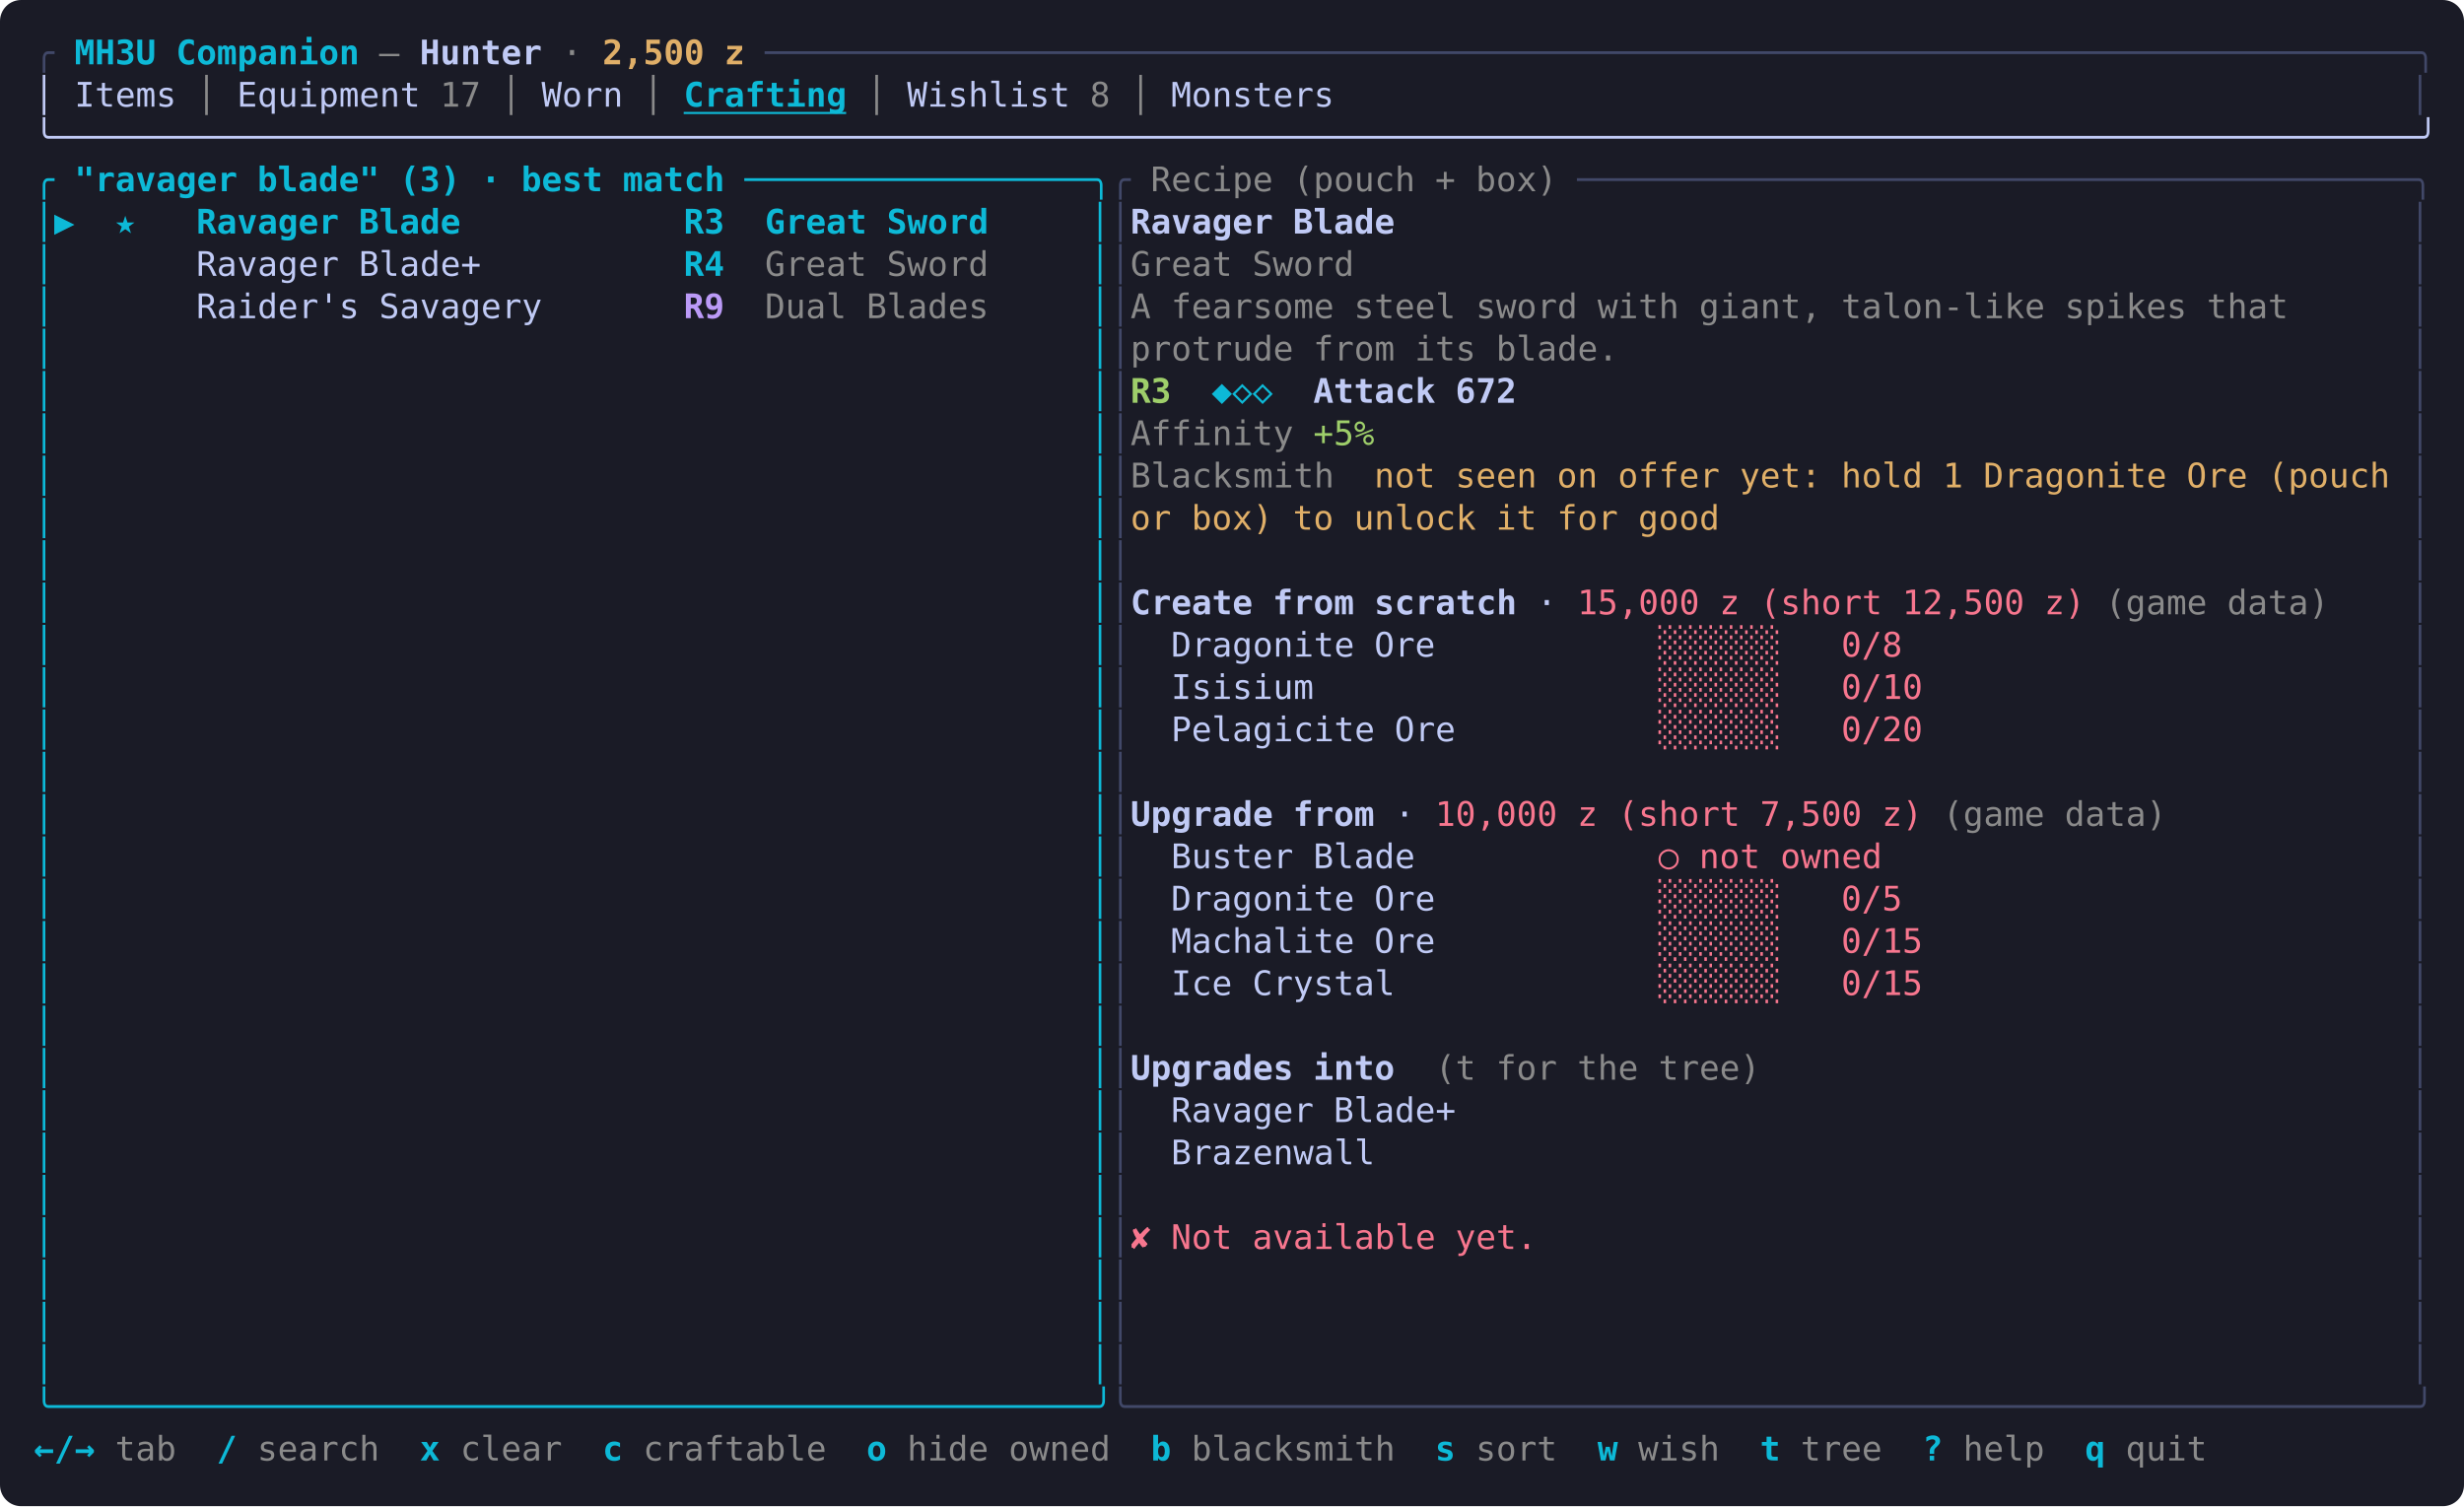
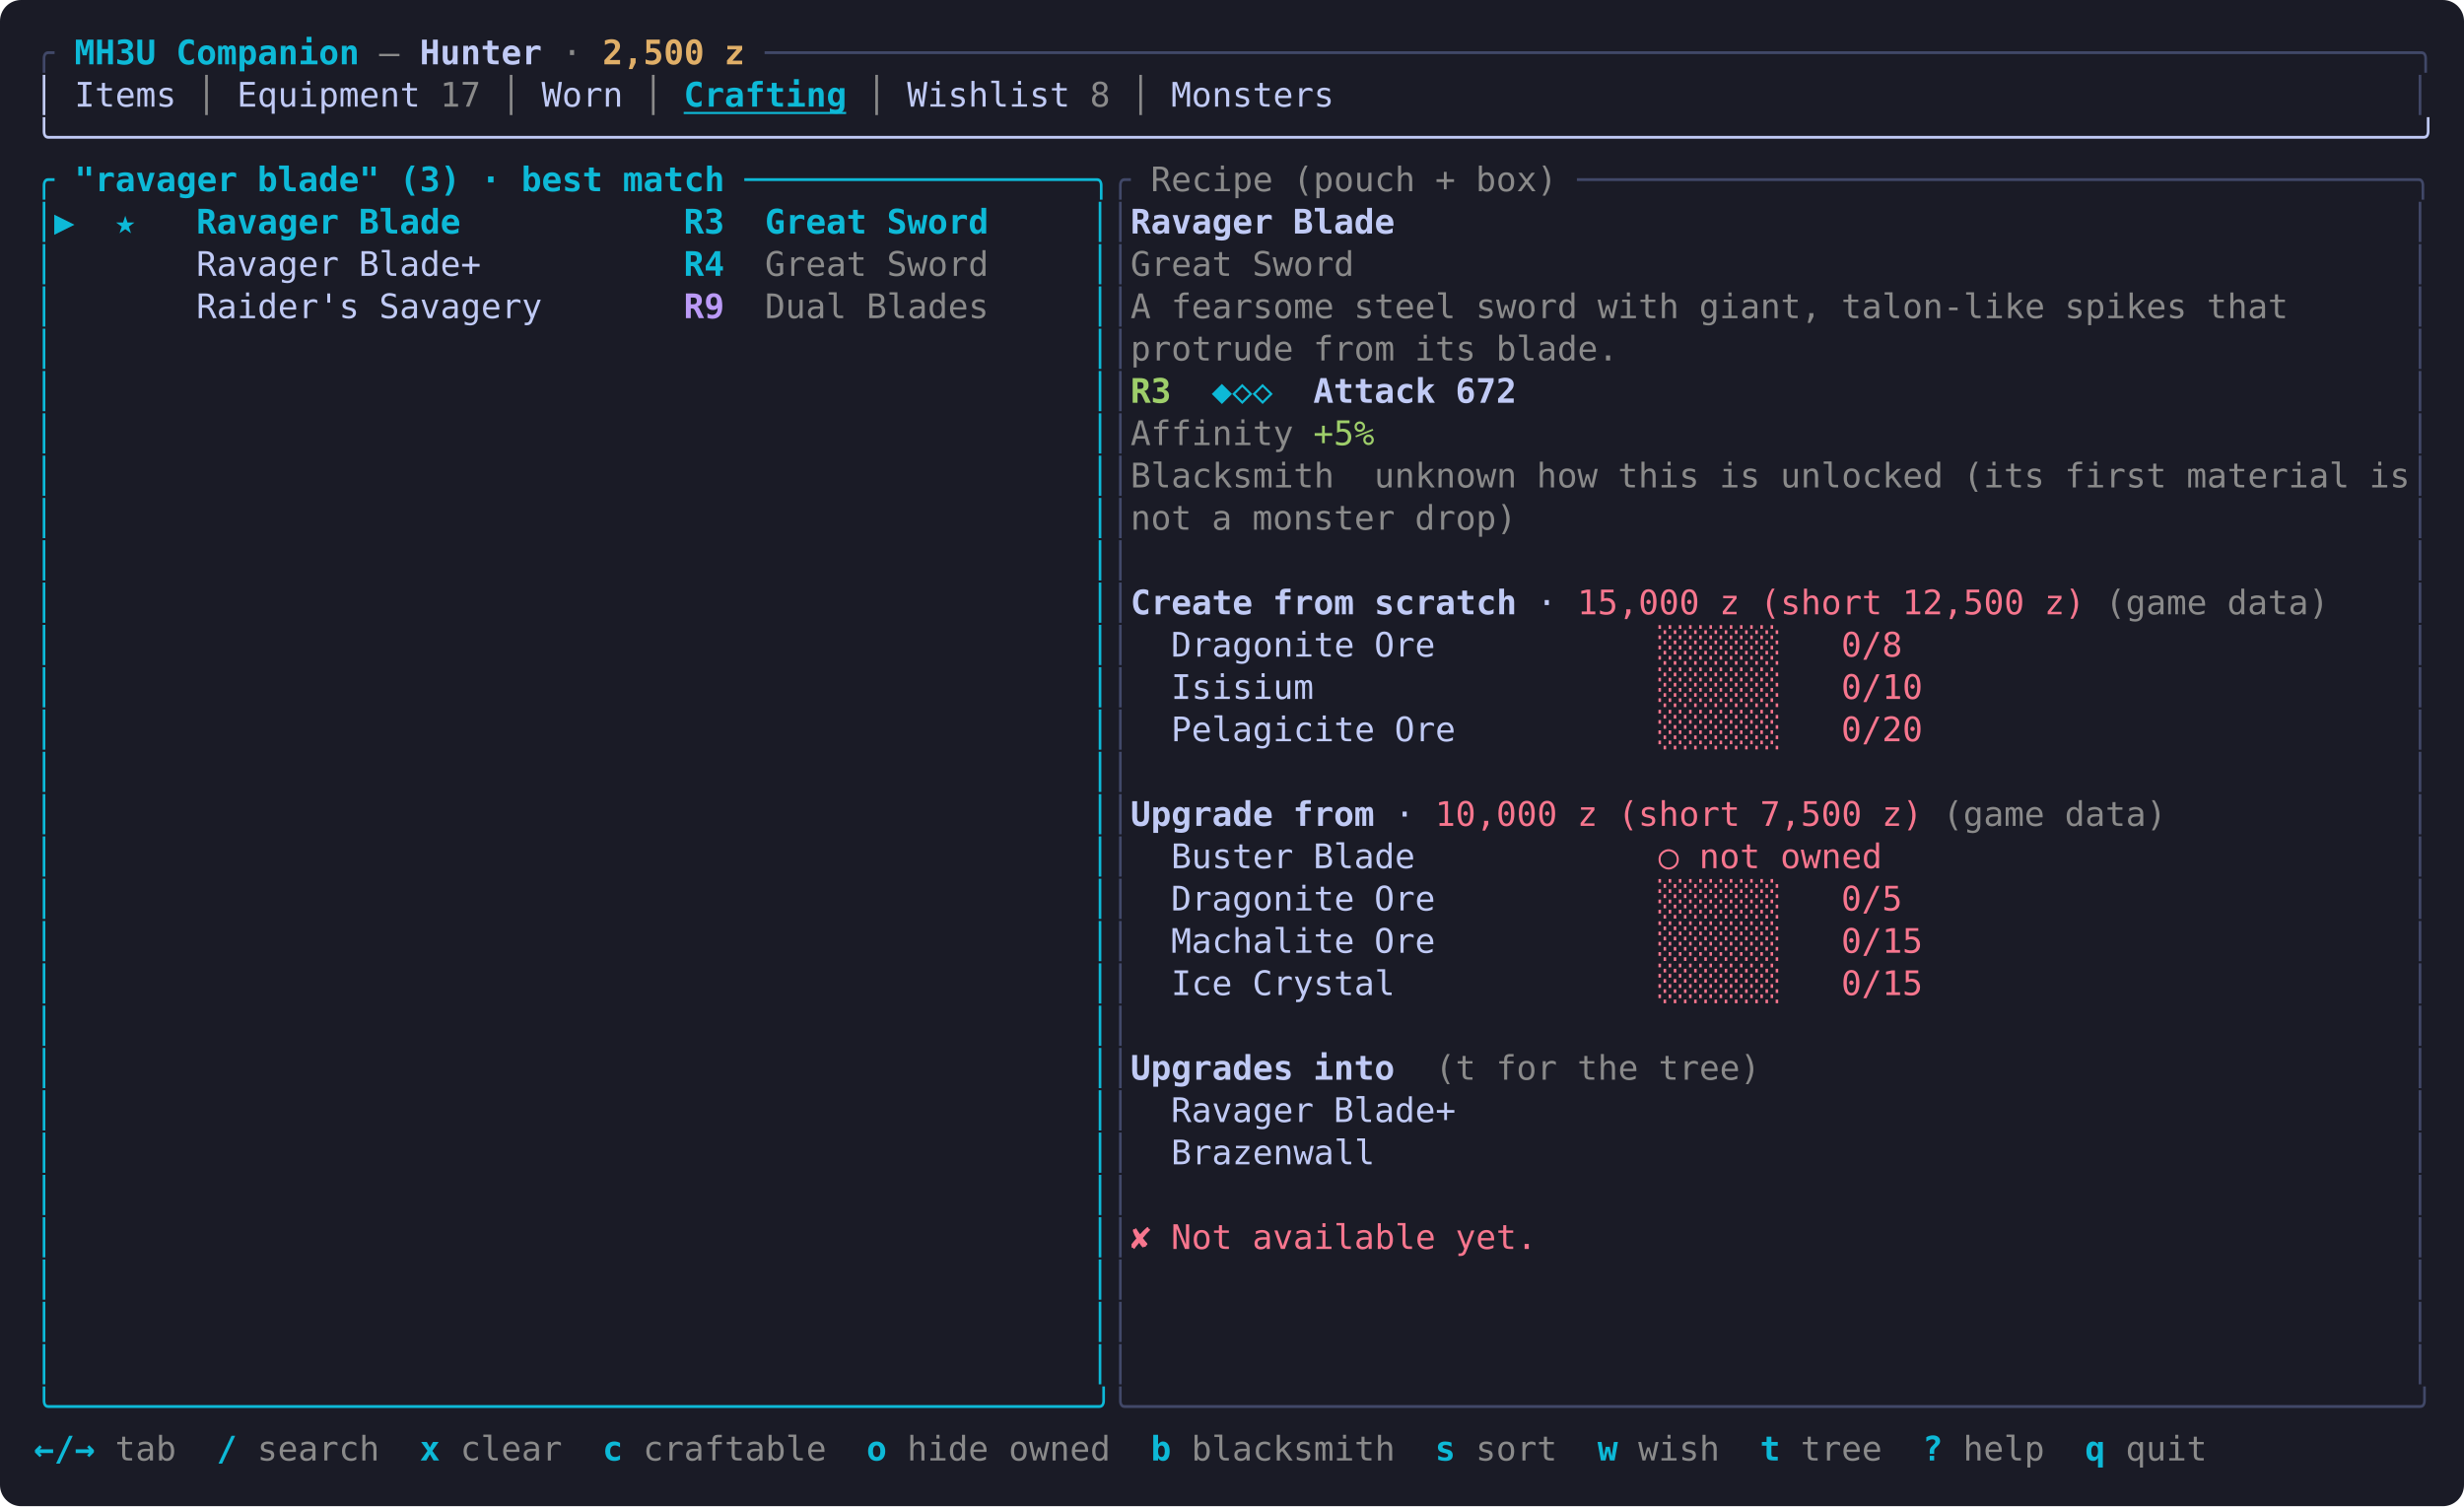
<svg xmlns="http://www.w3.org/2000/svg" width="1164.8" height="712" viewBox="0 0 1164.8 712" role="img">
  <rect width="100%" height="100%" rx="10" fill="#1a1b26" />
  <g font-family="'JetBrains Mono','JetBrainsMono Nerd Font','DejaVu Sans Mono',Menlo,Consolas,monospace" font-size="16">
    <text x="16.0" y="30.4" textLength="9.6" lengthAdjust="spacing" fill="#414868">╭</text>
    <text x="35.2" y="30.4" textLength="38.4" lengthAdjust="spacing" fill="#0db9d7" font-weight="bold">MH3U</text>
    <text x="83.2" y="30.4" textLength="86.4" lengthAdjust="spacing" fill="#0db9d7" font-weight="bold">Companion</text>
    <text x="179.2" y="30.4" textLength="9.6" lengthAdjust="spacing" fill="#8a8a8a">—</text>
    <text x="198.4" y="30.4" textLength="57.6" lengthAdjust="spacing" fill="#c0caf5" font-weight="bold">Hunter</text>
    <text x="265.6" y="30.4" textLength="9.6" lengthAdjust="spacing" fill="#8a8a8a">·</text>
    <text x="284.8" y="30.4" textLength="48.0" lengthAdjust="spacing" fill="#e0af68" font-weight="bold">2,500</text>
    <text x="342.4" y="30.4" textLength="9.6" lengthAdjust="spacing" fill="#e0af68" font-weight="bold">z</text>
    <text x="361.6" y="30.4" textLength="787.2" lengthAdjust="spacing" fill="#414868">─────────────────────────────────────────────────────────────────────────────────╮</text>
    <text x="16.0" y="50.4" textLength="9.6" lengthAdjust="spacing" fill="#c0caf5">│</text>
    <text x="35.2" y="50.4" textLength="48.0" lengthAdjust="spacing" fill="#c0caf5">Items</text>
    <text x="92.8" y="50.4" textLength="9.6" lengthAdjust="spacing" fill="#8a8a8a">│</text>
    <text x="112.0" y="50.4" textLength="86.4" lengthAdjust="spacing" fill="#c0caf5">Equipment</text>
    <text x="208.0" y="50.4" textLength="19.2" lengthAdjust="spacing" fill="#8a8a8a">17</text>
    <text x="236.8" y="50.4" textLength="9.6" lengthAdjust="spacing" fill="#8a8a8a">│</text>
    <text x="256.0" y="50.4" textLength="38.4" lengthAdjust="spacing" fill="#c0caf5">Worn</text>
    <text x="304.0" y="50.4" textLength="9.6" lengthAdjust="spacing" fill="#8a8a8a">│</text>
    <text x="323.2" y="50.4" textLength="76.8" lengthAdjust="spacing" fill="#0db9d7" font-weight="bold">Crafting</text>
    <line x1="323.2" y1="53.4" x2="400.0" y2="53.4" stroke="#0db9d7" stroke-width="1" />
    <text x="409.6" y="50.4" textLength="9.6" lengthAdjust="spacing" fill="#8a8a8a">│</text>
    <text x="428.8" y="50.4" textLength="76.8" lengthAdjust="spacing" fill="#c0caf5">Wishlist</text>
    <text x="515.2" y="50.4" textLength="9.6" lengthAdjust="spacing" fill="#8a8a8a">8</text>
    <text x="534.4" y="50.4" textLength="9.6" lengthAdjust="spacing" fill="#8a8a8a">│</text>
    <text x="553.6" y="50.4" textLength="76.8" lengthAdjust="spacing" fill="#c0caf5">Monsters</text>
    <text x="1139.2" y="50.4" textLength="9.6" lengthAdjust="spacing" fill="#414868">│</text>
    <text x="16.0" y="70.4" textLength="1132.8" lengthAdjust="spacing" fill="#c0caf5">╰────────────────────────────────────────────────────────────────────────────────────────────────────────────────────╯</text>
    <text x="16.0" y="90.4" textLength="9.6" lengthAdjust="spacing" fill="#0db9d7">╭</text>
    <text x="35.2" y="90.4" textLength="76.8" lengthAdjust="spacing" fill="#0db9d7" font-weight="bold">"ravager</text>
    <text x="121.6" y="90.4" textLength="57.6" lengthAdjust="spacing" fill="#0db9d7" font-weight="bold">blade"</text>
    <text x="188.8" y="90.4" textLength="28.8" lengthAdjust="spacing" fill="#0db9d7" font-weight="bold">(3)</text>
    <text x="227.2" y="90.4" textLength="9.6" lengthAdjust="spacing" fill="#0db9d7" font-weight="bold">·</text>
    <text x="246.4" y="90.4" textLength="38.4" lengthAdjust="spacing" fill="#0db9d7" font-weight="bold">best</text>
    <text x="294.4" y="90.4" textLength="48.0" lengthAdjust="spacing" fill="#0db9d7" font-weight="bold">match</text>
    <text x="352.0" y="90.4" textLength="172.8" lengthAdjust="spacing" fill="#0db9d7">─────────────────╮</text>
    <text x="524.8" y="90.4" textLength="9.6" lengthAdjust="spacing" fill="#414868">╭</text>
    <text x="544.0" y="90.4" textLength="57.6" lengthAdjust="spacing" fill="#8a8a8a">Recipe</text>
    <text x="611.2" y="90.4" textLength="57.6" lengthAdjust="spacing" fill="#8a8a8a">(pouch</text>
    <text x="678.4" y="90.4" textLength="9.6" lengthAdjust="spacing" fill="#8a8a8a">+</text>
    <text x="697.6" y="90.4" textLength="38.4" lengthAdjust="spacing" fill="#8a8a8a">box)</text>
    <text x="745.6" y="90.4" textLength="403.2" lengthAdjust="spacing" fill="#414868">─────────────────────────────────────────╮</text>
    <text x="16.0" y="110.4" textLength="9.6" lengthAdjust="spacing" fill="#0db9d7">│</text>
    <text x="25.6" y="110.4" textLength="9.6" lengthAdjust="spacing" fill="#0db9d7" font-weight="bold">▶︎</text>
    <text x="54.4" y="110.4" textLength="9.6" lengthAdjust="spacing" fill="#0db9d7" font-weight="bold">★︎</text>
    <text x="92.8" y="110.4" textLength="67.2" lengthAdjust="spacing" fill="#0db9d7" font-weight="bold">Ravager</text>
    <text x="169.6" y="110.4" textLength="48.0" lengthAdjust="spacing" fill="#0db9d7" font-weight="bold">Blade</text>
    <text x="323.2" y="110.4" textLength="19.2" lengthAdjust="spacing" fill="#0db9d7" font-weight="bold">R3</text>
    <text x="361.6" y="110.4" textLength="48.0" lengthAdjust="spacing" fill="#0db9d7" font-weight="bold">Great</text>
    <text x="419.2" y="110.4" textLength="48.0" lengthAdjust="spacing" fill="#0db9d7" font-weight="bold">Sword</text>
    <text x="515.2" y="110.4" textLength="9.6" lengthAdjust="spacing" fill="#0db9d7">│</text>
    <text x="524.8" y="110.4" textLength="9.6" lengthAdjust="spacing" fill="#414868">│</text>
    <text x="534.4" y="110.4" textLength="67.2" lengthAdjust="spacing" fill="#c0caf5" font-weight="bold">Ravager</text>
    <text x="611.2" y="110.4" textLength="48.0" lengthAdjust="spacing" fill="#c0caf5" font-weight="bold">Blade</text>
    <text x="1139.2" y="110.4" textLength="9.6" lengthAdjust="spacing" fill="#414868">│</text>
    <text x="16.0" y="130.4" textLength="9.6" lengthAdjust="spacing" fill="#0db9d7">│</text>
    <text x="92.8" y="130.4" textLength="67.2" lengthAdjust="spacing" fill="#c0caf5">Ravager</text>
    <text x="169.6" y="130.4" textLength="57.6" lengthAdjust="spacing" fill="#c0caf5">Blade+</text>
    <text x="323.2" y="130.4" textLength="19.2" lengthAdjust="spacing" fill="#0db9d7" font-weight="bold">R4</text>
    <text x="361.6" y="130.4" textLength="48.0" lengthAdjust="spacing" fill="#8a8a8a">Great</text>
    <text x="419.2" y="130.4" textLength="48.0" lengthAdjust="spacing" fill="#8a8a8a">Sword</text>
    <text x="515.2" y="130.4" textLength="9.6" lengthAdjust="spacing" fill="#0db9d7">│</text>
    <text x="524.8" y="130.4" textLength="9.6" lengthAdjust="spacing" fill="#414868">│</text>
    <text x="534.4" y="130.4" textLength="48.0" lengthAdjust="spacing" fill="#8a8a8a">Great</text>
    <text x="592.0" y="130.4" textLength="48.0" lengthAdjust="spacing" fill="#8a8a8a">Sword</text>
    <text x="1139.2" y="130.4" textLength="9.6" lengthAdjust="spacing" fill="#414868">│</text>
    <text x="16.0" y="150.4" textLength="9.6" lengthAdjust="spacing" fill="#0db9d7">│</text>
    <text x="92.8" y="150.4" textLength="76.8" lengthAdjust="spacing" fill="#c0caf5">Raider's</text>
    <text x="179.2" y="150.4" textLength="76.8" lengthAdjust="spacing" fill="#c0caf5">Savagery</text>
    <text x="323.2" y="150.4" textLength="19.2" lengthAdjust="spacing" fill="#bb9af7" font-weight="bold">R9</text>
    <text x="361.6" y="150.4" textLength="38.4" lengthAdjust="spacing" fill="#8a8a8a">Dual</text>
    <text x="409.6" y="150.4" textLength="57.6" lengthAdjust="spacing" fill="#8a8a8a">Blades</text>
    <text x="515.2" y="150.4" textLength="9.6" lengthAdjust="spacing" fill="#0db9d7">│</text>
    <text x="524.8" y="150.4" textLength="9.6" lengthAdjust="spacing" fill="#414868">│</text>
    <text x="534.4" y="150.4" textLength="9.6" lengthAdjust="spacing" fill="#8a8a8a">A</text>
    <text x="553.6" y="150.4" textLength="76.8" lengthAdjust="spacing" fill="#8a8a8a">fearsome</text>
    <text x="640.0" y="150.4" textLength="48.0" lengthAdjust="spacing" fill="#8a8a8a">steel</text>
    <text x="697.6" y="150.4" textLength="48.0" lengthAdjust="spacing" fill="#8a8a8a">sword</text>
    <text x="755.2" y="150.4" textLength="38.4" lengthAdjust="spacing" fill="#8a8a8a">with</text>
    <text x="803.2" y="150.4" textLength="57.6" lengthAdjust="spacing" fill="#8a8a8a">giant,</text>
    <text x="870.4" y="150.4" textLength="96.0" lengthAdjust="spacing" fill="#8a8a8a">talon-like</text>
    <text x="976.0" y="150.4" textLength="57.6" lengthAdjust="spacing" fill="#8a8a8a">spikes</text>
    <text x="1043.2" y="150.4" textLength="38.4" lengthAdjust="spacing" fill="#8a8a8a">that</text>
    <text x="1139.2" y="150.4" textLength="9.6" lengthAdjust="spacing" fill="#414868">│</text>
    <text x="16.0" y="170.4" textLength="9.6" lengthAdjust="spacing" fill="#0db9d7">│</text>
    <text x="515.2" y="170.4" textLength="9.6" lengthAdjust="spacing" fill="#0db9d7">│</text>
    <text x="524.8" y="170.4" textLength="9.6" lengthAdjust="spacing" fill="#414868">│</text>
    <text x="534.4" y="170.4" textLength="76.8" lengthAdjust="spacing" fill="#8a8a8a">protrude</text>
    <text x="620.8" y="170.4" textLength="38.4" lengthAdjust="spacing" fill="#8a8a8a">from</text>
    <text x="668.8" y="170.4" textLength="28.8" lengthAdjust="spacing" fill="#8a8a8a">its</text>
    <text x="707.2" y="170.4" textLength="57.6" lengthAdjust="spacing" fill="#8a8a8a">blade.</text>
    <text x="1139.2" y="170.4" textLength="9.6" lengthAdjust="spacing" fill="#414868">│</text>
    <text x="16.0" y="190.4" textLength="9.6" lengthAdjust="spacing" fill="#0db9d7">│</text>
    <text x="515.2" y="190.4" textLength="9.6" lengthAdjust="spacing" fill="#0db9d7">│</text>
    <text x="524.8" y="190.4" textLength="9.6" lengthAdjust="spacing" fill="#414868">│</text>
    <text x="534.4" y="190.4" textLength="19.2" lengthAdjust="spacing" fill="#9ece6a" font-weight="bold">R3</text>
    <text x="572.8" y="190.4" textLength="28.8" lengthAdjust="spacing" fill="#0db9d7">◆◇◇</text>
    <text x="620.8" y="190.4" textLength="57.6" lengthAdjust="spacing" fill="#c0caf5" font-weight="bold">Attack</text>
    <text x="688.0" y="190.4" textLength="28.8" lengthAdjust="spacing" fill="#c0caf5" font-weight="bold">672</text>
    <text x="1139.2" y="190.4" textLength="9.6" lengthAdjust="spacing" fill="#414868">│</text>
    <text x="16.0" y="210.4" textLength="9.6" lengthAdjust="spacing" fill="#0db9d7">│</text>
    <text x="515.2" y="210.4" textLength="9.6" lengthAdjust="spacing" fill="#0db9d7">│</text>
    <text x="524.8" y="210.4" textLength="9.6" lengthAdjust="spacing" fill="#414868">│</text>
    <text x="534.4" y="210.4" textLength="76.8" lengthAdjust="spacing" fill="#8a8a8a">Affinity</text>
    <text x="620.8" y="210.4" textLength="28.8" lengthAdjust="spacing" fill="#9ece6a">+5%</text>
    <text x="1139.2" y="210.4" textLength="9.6" lengthAdjust="spacing" fill="#414868">│</text>
    <text x="16.0" y="230.4" textLength="9.6" lengthAdjust="spacing" fill="#0db9d7">│</text>
    <text x="515.2" y="230.4" textLength="9.6" lengthAdjust="spacing" fill="#0db9d7">│</text>
    <text x="524.8" y="230.4" textLength="9.6" lengthAdjust="spacing" fill="#414868">│</text>
    <text x="534.4" y="230.4" textLength="96.0" lengthAdjust="spacing" fill="#8a8a8a">Blacksmith</text>
-     <text x="649.6" y="230.4" textLength="28.8" lengthAdjust="spacing" fill="#e0af68">not</text>
-     <text x="688.0" y="230.4" textLength="38.4" lengthAdjust="spacing" fill="#e0af68">seen</text>
-     <text x="736.0" y="230.4" textLength="19.2" lengthAdjust="spacing" fill="#e0af68">on</text>
-     <text x="764.8" y="230.4" textLength="48.0" lengthAdjust="spacing" fill="#e0af68">offer</text>
-     <text x="822.4" y="230.4" textLength="38.4" lengthAdjust="spacing" fill="#e0af68">yet:</text>
-     <text x="870.4" y="230.4" textLength="38.4" lengthAdjust="spacing" fill="#e0af68">hold</text>
-     <text x="918.4" y="230.4" textLength="9.6" lengthAdjust="spacing" fill="#e0af68">1</text>
-     <text x="937.6" y="230.4" textLength="86.4" lengthAdjust="spacing" fill="#e0af68">Dragonite</text>
-     <text x="1033.6" y="230.4" textLength="28.8" lengthAdjust="spacing" fill="#e0af68">Ore</text>
-     <text x="1072.0" y="230.4" textLength="57.6" lengthAdjust="spacing" fill="#e0af68">(pouch</text>
+     <text x="649.6" y="230.4" textLength="67.2" lengthAdjust="spacing" fill="#8a8a8a">unknown</text>
+     <text x="726.4" y="230.4" textLength="28.8" lengthAdjust="spacing" fill="#8a8a8a">how</text>
+     <text x="764.8" y="230.4" textLength="38.4" lengthAdjust="spacing" fill="#8a8a8a">this</text>
+     <text x="812.8" y="230.4" textLength="19.2" lengthAdjust="spacing" fill="#8a8a8a">is</text>
+     <text x="841.6" y="230.4" textLength="76.8" lengthAdjust="spacing" fill="#8a8a8a">unlocked</text>
+     <text x="928.0" y="230.4" textLength="38.4" lengthAdjust="spacing" fill="#8a8a8a">(its</text>
+     <text x="976.0" y="230.4" textLength="48.0" lengthAdjust="spacing" fill="#8a8a8a">first</text>
+     <text x="1033.6" y="230.4" textLength="76.8" lengthAdjust="spacing" fill="#8a8a8a">material</text>
+     <text x="1120.0" y="230.4" textLength="19.2" lengthAdjust="spacing" fill="#8a8a8a">is</text>
    <text x="1139.2" y="230.4" textLength="9.6" lengthAdjust="spacing" fill="#414868">│</text>
    <text x="16.0" y="250.4" textLength="9.6" lengthAdjust="spacing" fill="#0db9d7">│</text>
    <text x="515.2" y="250.4" textLength="9.6" lengthAdjust="spacing" fill="#0db9d7">│</text>
    <text x="524.8" y="250.4" textLength="9.6" lengthAdjust="spacing" fill="#414868">│</text>
-     <text x="534.4" y="250.4" textLength="19.2" lengthAdjust="spacing" fill="#e0af68">or</text>
-     <text x="563.2" y="250.4" textLength="38.4" lengthAdjust="spacing" fill="#e0af68">box)</text>
-     <text x="611.2" y="250.4" textLength="19.2" lengthAdjust="spacing" fill="#e0af68">to</text>
-     <text x="640.0" y="250.4" textLength="57.6" lengthAdjust="spacing" fill="#e0af68">unlock</text>
-     <text x="707.2" y="250.4" textLength="19.2" lengthAdjust="spacing" fill="#e0af68">it</text>
-     <text x="736.0" y="250.4" textLength="28.8" lengthAdjust="spacing" fill="#e0af68">for</text>
-     <text x="774.4" y="250.4" textLength="38.4" lengthAdjust="spacing" fill="#e0af68">good</text>
+     <text x="534.4" y="250.4" textLength="28.8" lengthAdjust="spacing" fill="#8a8a8a">not</text>
+     <text x="572.8" y="250.4" textLength="9.6" lengthAdjust="spacing" fill="#8a8a8a">a</text>
+     <text x="592.0" y="250.4" textLength="67.2" lengthAdjust="spacing" fill="#8a8a8a">monster</text>
+     <text x="668.8" y="250.4" textLength="48.0" lengthAdjust="spacing" fill="#8a8a8a">drop)</text>
    <text x="1139.2" y="250.4" textLength="9.6" lengthAdjust="spacing" fill="#414868">│</text>
    <text x="16.0" y="270.4" textLength="9.6" lengthAdjust="spacing" fill="#0db9d7">│</text>
    <text x="515.2" y="270.4" textLength="9.6" lengthAdjust="spacing" fill="#0db9d7">│</text>
    <text x="524.8" y="270.4" textLength="9.6" lengthAdjust="spacing" fill="#414868">│</text>
    <text x="1139.2" y="270.4" textLength="9.6" lengthAdjust="spacing" fill="#414868">│</text>
    <text x="16.0" y="290.4" textLength="9.6" lengthAdjust="spacing" fill="#0db9d7">│</text>
    <text x="515.2" y="290.4" textLength="9.6" lengthAdjust="spacing" fill="#0db9d7">│</text>
    <text x="524.8" y="290.4" textLength="9.6" lengthAdjust="spacing" fill="#414868">│</text>
    <text x="534.4" y="290.4" textLength="57.6" lengthAdjust="spacing" fill="#c0caf5" font-weight="bold">Create</text>
    <text x="601.6" y="290.4" textLength="38.4" lengthAdjust="spacing" fill="#c0caf5" font-weight="bold">from</text>
    <text x="649.6" y="290.4" textLength="67.2" lengthAdjust="spacing" fill="#c0caf5" font-weight="bold">scratch</text>
    <text x="726.4" y="290.4" textLength="9.6" lengthAdjust="spacing" fill="#c0caf5">·</text>
    <text x="745.6" y="290.4" textLength="57.6" lengthAdjust="spacing" fill="#f7768e">15,000</text>
    <text x="812.8" y="290.4" textLength="9.6" lengthAdjust="spacing" fill="#f7768e">z</text>
    <text x="832.0" y="290.4" textLength="57.6" lengthAdjust="spacing" fill="#f7768e">(short</text>
    <text x="899.2" y="290.4" textLength="57.6" lengthAdjust="spacing" fill="#f7768e">12,500</text>
    <text x="966.4" y="290.4" textLength="19.2" lengthAdjust="spacing" fill="#f7768e">z)</text>
    <text x="995.2" y="290.4" textLength="48.0" lengthAdjust="spacing" fill="#8a8a8a">(game</text>
    <text x="1052.8" y="290.4" textLength="48.0" lengthAdjust="spacing" fill="#8a8a8a">data)</text>
    <text x="1139.2" y="290.4" textLength="9.6" lengthAdjust="spacing" fill="#414868">│</text>
    <text x="16.0" y="310.4" textLength="9.6" lengthAdjust="spacing" fill="#0db9d7">│</text>
    <text x="515.2" y="310.4" textLength="9.6" lengthAdjust="spacing" fill="#0db9d7">│</text>
    <text x="524.8" y="310.4" textLength="9.6" lengthAdjust="spacing" fill="#414868">│</text>
    <text x="553.6" y="310.4" textLength="86.4" lengthAdjust="spacing" fill="#c0caf5">Dragonite</text>
    <text x="649.6" y="310.4" textLength="28.8" lengthAdjust="spacing" fill="#c0caf5">Ore</text>
    <text x="784.0" y="310.4" textLength="57.6" lengthAdjust="spacing" fill="#f7768e">░░░░░░</text>
    <text x="870.4" y="310.4" textLength="28.8" lengthAdjust="spacing" fill="#f7768e">0/8</text>
    <text x="1139.2" y="310.4" textLength="9.6" lengthAdjust="spacing" fill="#414868">│</text>
    <text x="16.0" y="330.4" textLength="9.6" lengthAdjust="spacing" fill="#0db9d7">│</text>
    <text x="515.2" y="330.4" textLength="9.6" lengthAdjust="spacing" fill="#0db9d7">│</text>
    <text x="524.8" y="330.4" textLength="9.6" lengthAdjust="spacing" fill="#414868">│</text>
    <text x="553.6" y="330.4" textLength="67.2" lengthAdjust="spacing" fill="#c0caf5">Isisium</text>
    <text x="784.0" y="330.4" textLength="57.6" lengthAdjust="spacing" fill="#f7768e">░░░░░░</text>
    <text x="870.4" y="330.4" textLength="38.4" lengthAdjust="spacing" fill="#f7768e">0/10</text>
    <text x="1139.2" y="330.4" textLength="9.6" lengthAdjust="spacing" fill="#414868">│</text>
    <text x="16.0" y="350.4" textLength="9.6" lengthAdjust="spacing" fill="#0db9d7">│</text>
    <text x="515.2" y="350.4" textLength="9.6" lengthAdjust="spacing" fill="#0db9d7">│</text>
    <text x="524.8" y="350.4" textLength="9.6" lengthAdjust="spacing" fill="#414868">│</text>
    <text x="553.6" y="350.4" textLength="96.0" lengthAdjust="spacing" fill="#c0caf5">Pelagicite</text>
    <text x="659.2" y="350.4" textLength="28.8" lengthAdjust="spacing" fill="#c0caf5">Ore</text>
    <text x="784.0" y="350.4" textLength="57.6" lengthAdjust="spacing" fill="#f7768e">░░░░░░</text>
    <text x="870.4" y="350.4" textLength="38.4" lengthAdjust="spacing" fill="#f7768e">0/20</text>
    <text x="1139.2" y="350.4" textLength="9.6" lengthAdjust="spacing" fill="#414868">│</text>
    <text x="16.0" y="370.4" textLength="9.6" lengthAdjust="spacing" fill="#0db9d7">│</text>
    <text x="515.2" y="370.4" textLength="9.6" lengthAdjust="spacing" fill="#0db9d7">│</text>
    <text x="524.8" y="370.4" textLength="9.6" lengthAdjust="spacing" fill="#414868">│</text>
    <text x="1139.2" y="370.4" textLength="9.6" lengthAdjust="spacing" fill="#414868">│</text>
    <text x="16.0" y="390.4" textLength="9.6" lengthAdjust="spacing" fill="#0db9d7">│</text>
    <text x="515.2" y="390.4" textLength="9.6" lengthAdjust="spacing" fill="#0db9d7">│</text>
    <text x="524.8" y="390.4" textLength="9.6" lengthAdjust="spacing" fill="#414868">│</text>
    <text x="534.4" y="390.4" textLength="67.2" lengthAdjust="spacing" fill="#c0caf5" font-weight="bold">Upgrade</text>
    <text x="611.2" y="390.4" textLength="38.4" lengthAdjust="spacing" fill="#c0caf5" font-weight="bold">from</text>
    <text x="659.2" y="390.4" textLength="9.6" lengthAdjust="spacing" fill="#c0caf5">·</text>
    <text x="678.4" y="390.4" textLength="57.6" lengthAdjust="spacing" fill="#f7768e">10,000</text>
    <text x="745.6" y="390.4" textLength="9.6" lengthAdjust="spacing" fill="#f7768e">z</text>
    <text x="764.8" y="390.4" textLength="57.6" lengthAdjust="spacing" fill="#f7768e">(short</text>
    <text x="832.0" y="390.4" textLength="48.0" lengthAdjust="spacing" fill="#f7768e">7,500</text>
    <text x="889.6" y="390.4" textLength="19.2" lengthAdjust="spacing" fill="#f7768e">z)</text>
    <text x="918.4" y="390.4" textLength="48.0" lengthAdjust="spacing" fill="#8a8a8a">(game</text>
    <text x="976.0" y="390.4" textLength="48.0" lengthAdjust="spacing" fill="#8a8a8a">data)</text>
    <text x="1139.2" y="390.4" textLength="9.6" lengthAdjust="spacing" fill="#414868">│</text>
    <text x="16.0" y="410.4" textLength="9.6" lengthAdjust="spacing" fill="#0db9d7">│</text>
    <text x="515.2" y="410.4" textLength="9.6" lengthAdjust="spacing" fill="#0db9d7">│</text>
    <text x="524.8" y="410.4" textLength="9.6" lengthAdjust="spacing" fill="#414868">│</text>
    <text x="553.6" y="410.4" textLength="57.6" lengthAdjust="spacing" fill="#c0caf5">Buster</text>
    <text x="620.8" y="410.4" textLength="48.0" lengthAdjust="spacing" fill="#c0caf5">Blade</text>
    <text x="784.0" y="410.4" textLength="9.6" lengthAdjust="spacing" fill="#f7768e">○</text>
    <text x="803.2" y="410.4" textLength="28.8" lengthAdjust="spacing" fill="#f7768e">not</text>
    <text x="841.6" y="410.4" textLength="48.0" lengthAdjust="spacing" fill="#f7768e">owned</text>
    <text x="1139.2" y="410.4" textLength="9.6" lengthAdjust="spacing" fill="#414868">│</text>
    <text x="16.0" y="430.4" textLength="9.6" lengthAdjust="spacing" fill="#0db9d7">│</text>
    <text x="515.2" y="430.4" textLength="9.6" lengthAdjust="spacing" fill="#0db9d7">│</text>
    <text x="524.8" y="430.4" textLength="9.6" lengthAdjust="spacing" fill="#414868">│</text>
    <text x="553.6" y="430.4" textLength="86.4" lengthAdjust="spacing" fill="#c0caf5">Dragonite</text>
    <text x="649.6" y="430.4" textLength="28.8" lengthAdjust="spacing" fill="#c0caf5">Ore</text>
    <text x="784.0" y="430.4" textLength="57.6" lengthAdjust="spacing" fill="#f7768e">░░░░░░</text>
    <text x="870.4" y="430.4" textLength="28.8" lengthAdjust="spacing" fill="#f7768e">0/5</text>
    <text x="1139.2" y="430.4" textLength="9.6" lengthAdjust="spacing" fill="#414868">│</text>
    <text x="16.0" y="450.4" textLength="9.6" lengthAdjust="spacing" fill="#0db9d7">│</text>
    <text x="515.2" y="450.4" textLength="9.6" lengthAdjust="spacing" fill="#0db9d7">│</text>
    <text x="524.8" y="450.4" textLength="9.6" lengthAdjust="spacing" fill="#414868">│</text>
    <text x="553.6" y="450.4" textLength="86.4" lengthAdjust="spacing" fill="#c0caf5">Machalite</text>
    <text x="649.6" y="450.4" textLength="28.8" lengthAdjust="spacing" fill="#c0caf5">Ore</text>
    <text x="784.0" y="450.4" textLength="57.6" lengthAdjust="spacing" fill="#f7768e">░░░░░░</text>
    <text x="870.4" y="450.4" textLength="38.4" lengthAdjust="spacing" fill="#f7768e">0/15</text>
    <text x="1139.2" y="450.4" textLength="9.6" lengthAdjust="spacing" fill="#414868">│</text>
    <text x="16.0" y="470.4" textLength="9.6" lengthAdjust="spacing" fill="#0db9d7">│</text>
    <text x="515.2" y="470.4" textLength="9.6" lengthAdjust="spacing" fill="#0db9d7">│</text>
    <text x="524.8" y="470.4" textLength="9.6" lengthAdjust="spacing" fill="#414868">│</text>
    <text x="553.6" y="470.4" textLength="28.8" lengthAdjust="spacing" fill="#c0caf5">Ice</text>
    <text x="592.0" y="470.4" textLength="67.2" lengthAdjust="spacing" fill="#c0caf5">Crystal</text>
    <text x="784.0" y="470.4" textLength="57.6" lengthAdjust="spacing" fill="#f7768e">░░░░░░</text>
    <text x="870.4" y="470.4" textLength="38.4" lengthAdjust="spacing" fill="#f7768e">0/15</text>
    <text x="1139.2" y="470.4" textLength="9.6" lengthAdjust="spacing" fill="#414868">│</text>
    <text x="16.0" y="490.4" textLength="9.6" lengthAdjust="spacing" fill="#0db9d7">│</text>
    <text x="515.2" y="490.4" textLength="9.6" lengthAdjust="spacing" fill="#0db9d7">│</text>
    <text x="524.8" y="490.4" textLength="9.6" lengthAdjust="spacing" fill="#414868">│</text>
    <text x="1139.2" y="490.4" textLength="9.6" lengthAdjust="spacing" fill="#414868">│</text>
    <text x="16.0" y="510.4" textLength="9.6" lengthAdjust="spacing" fill="#0db9d7">│</text>
    <text x="515.2" y="510.4" textLength="9.6" lengthAdjust="spacing" fill="#0db9d7">│</text>
    <text x="524.8" y="510.4" textLength="9.6" lengthAdjust="spacing" fill="#414868">│</text>
    <text x="534.4" y="510.4" textLength="76.8" lengthAdjust="spacing" fill="#c0caf5" font-weight="bold">Upgrades</text>
    <text x="620.8" y="510.4" textLength="38.4" lengthAdjust="spacing" fill="#c0caf5" font-weight="bold">into</text>
    <text x="678.4" y="510.4" textLength="19.2" lengthAdjust="spacing" fill="#8a8a8a">(t</text>
    <text x="707.2" y="510.4" textLength="28.8" lengthAdjust="spacing" fill="#8a8a8a">for</text>
    <text x="745.6" y="510.4" textLength="28.8" lengthAdjust="spacing" fill="#8a8a8a">the</text>
    <text x="784.0" y="510.4" textLength="48.0" lengthAdjust="spacing" fill="#8a8a8a">tree)</text>
    <text x="1139.2" y="510.4" textLength="9.6" lengthAdjust="spacing" fill="#414868">│</text>
    <text x="16.0" y="530.4" textLength="9.6" lengthAdjust="spacing" fill="#0db9d7">│</text>
    <text x="515.2" y="530.4" textLength="9.6" lengthAdjust="spacing" fill="#0db9d7">│</text>
    <text x="524.8" y="530.4" textLength="9.6" lengthAdjust="spacing" fill="#414868">│</text>
    <text x="553.6" y="530.4" textLength="67.2" lengthAdjust="spacing" fill="#c0caf5">Ravager</text>
    <text x="630.4" y="530.4" textLength="57.6" lengthAdjust="spacing" fill="#c0caf5">Blade+</text>
    <text x="1139.2" y="530.4" textLength="9.6" lengthAdjust="spacing" fill="#414868">│</text>
    <text x="16.0" y="550.4" textLength="9.6" lengthAdjust="spacing" fill="#0db9d7">│</text>
    <text x="515.2" y="550.4" textLength="9.6" lengthAdjust="spacing" fill="#0db9d7">│</text>
    <text x="524.8" y="550.4" textLength="9.6" lengthAdjust="spacing" fill="#414868">│</text>
    <text x="553.6" y="550.4" textLength="96.0" lengthAdjust="spacing" fill="#c0caf5">Brazenwall</text>
    <text x="1139.2" y="550.4" textLength="9.6" lengthAdjust="spacing" fill="#414868">│</text>
    <text x="16.0" y="570.4" textLength="9.6" lengthAdjust="spacing" fill="#0db9d7">│</text>
    <text x="515.2" y="570.4" textLength="9.6" lengthAdjust="spacing" fill="#0db9d7">│</text>
    <text x="524.8" y="570.4" textLength="9.6" lengthAdjust="spacing" fill="#414868">│</text>
    <text x="1139.2" y="570.4" textLength="9.6" lengthAdjust="spacing" fill="#414868">│</text>
    <text x="16.0" y="590.4" textLength="9.6" lengthAdjust="spacing" fill="#0db9d7">│</text>
    <text x="515.2" y="590.4" textLength="9.6" lengthAdjust="spacing" fill="#0db9d7">│</text>
    <text x="524.8" y="590.4" textLength="9.6" lengthAdjust="spacing" fill="#414868">│</text>
    <text x="534.4" y="590.4" textLength="9.6" lengthAdjust="spacing" fill="#f7768e">✘︎</text>
    <text x="553.6" y="590.4" textLength="28.8" lengthAdjust="spacing" fill="#f7768e">Not</text>
    <text x="592.0" y="590.4" textLength="86.4" lengthAdjust="spacing" fill="#f7768e">available</text>
    <text x="688.0" y="590.4" textLength="38.4" lengthAdjust="spacing" fill="#f7768e">yet.</text>
    <text x="1139.2" y="590.4" textLength="9.6" lengthAdjust="spacing" fill="#414868">│</text>
    <text x="16.0" y="610.4" textLength="9.6" lengthAdjust="spacing" fill="#0db9d7">│</text>
    <text x="515.2" y="610.4" textLength="9.6" lengthAdjust="spacing" fill="#0db9d7">│</text>
    <text x="524.8" y="610.4" textLength="9.6" lengthAdjust="spacing" fill="#414868">│</text>
    <text x="1139.2" y="610.4" textLength="9.6" lengthAdjust="spacing" fill="#414868">│</text>
    <text x="16.0" y="630.4" textLength="9.6" lengthAdjust="spacing" fill="#0db9d7">│</text>
    <text x="515.2" y="630.4" textLength="9.6" lengthAdjust="spacing" fill="#0db9d7">│</text>
    <text x="524.8" y="630.4" textLength="9.6" lengthAdjust="spacing" fill="#414868">│</text>
    <text x="1139.2" y="630.4" textLength="9.6" lengthAdjust="spacing" fill="#414868">│</text>
    <text x="16.0" y="650.4" textLength="9.6" lengthAdjust="spacing" fill="#0db9d7">│</text>
    <text x="515.2" y="650.4" textLength="9.6" lengthAdjust="spacing" fill="#0db9d7">│</text>
    <text x="524.8" y="650.4" textLength="9.6" lengthAdjust="spacing" fill="#414868">│</text>
    <text x="1139.2" y="650.4" textLength="9.6" lengthAdjust="spacing" fill="#414868">│</text>
    <text x="16.0" y="670.4" textLength="508.8" lengthAdjust="spacing" fill="#0db9d7">╰───────────────────────────────────────────────────╯</text>
    <text x="524.8" y="670.4" textLength="624.0" lengthAdjust="spacing" fill="#414868">╰───────────────────────────────────────────────────────────────╯</text>
    <text x="16.0" y="690.4" textLength="28.8" lengthAdjust="spacing" fill="#0db9d7" font-weight="bold">←/→</text>
    <text x="54.4" y="690.4" textLength="28.8" lengthAdjust="spacing" fill="#8a8a8a">tab</text>
    <text x="102.4" y="690.4" textLength="9.6" lengthAdjust="spacing" fill="#0db9d7" font-weight="bold">/</text>
    <text x="121.6" y="690.4" textLength="57.6" lengthAdjust="spacing" fill="#8a8a8a">search</text>
    <text x="198.4" y="690.4" textLength="9.6" lengthAdjust="spacing" fill="#0db9d7" font-weight="bold">x</text>
    <text x="217.6" y="690.4" textLength="48.0" lengthAdjust="spacing" fill="#8a8a8a">clear</text>
    <text x="284.8" y="690.4" textLength="9.6" lengthAdjust="spacing" fill="#0db9d7" font-weight="bold">c</text>
    <text x="304.0" y="690.4" textLength="86.4" lengthAdjust="spacing" fill="#8a8a8a">craftable</text>
    <text x="409.6" y="690.4" textLength="9.6" lengthAdjust="spacing" fill="#0db9d7" font-weight="bold">o</text>
    <text x="428.8" y="690.4" textLength="38.4" lengthAdjust="spacing" fill="#8a8a8a">hide</text>
    <text x="476.8" y="690.4" textLength="48.0" lengthAdjust="spacing" fill="#8a8a8a">owned</text>
    <text x="544.0" y="690.4" textLength="9.6" lengthAdjust="spacing" fill="#0db9d7" font-weight="bold">b</text>
    <text x="563.2" y="690.4" textLength="96.0" lengthAdjust="spacing" fill="#8a8a8a">blacksmith</text>
    <text x="678.4" y="690.4" textLength="9.6" lengthAdjust="spacing" fill="#0db9d7" font-weight="bold">s</text>
    <text x="697.6" y="690.4" textLength="38.4" lengthAdjust="spacing" fill="#8a8a8a">sort</text>
    <text x="755.2" y="690.4" textLength="9.6" lengthAdjust="spacing" fill="#0db9d7" font-weight="bold">w</text>
    <text x="774.4" y="690.4" textLength="38.4" lengthAdjust="spacing" fill="#8a8a8a">wish</text>
    <text x="832.0" y="690.4" textLength="9.6" lengthAdjust="spacing" fill="#0db9d7" font-weight="bold">t</text>
    <text x="851.2" y="690.4" textLength="38.4" lengthAdjust="spacing" fill="#8a8a8a">tree</text>
    <text x="908.8" y="690.4" textLength="9.6" lengthAdjust="spacing" fill="#0db9d7" font-weight="bold">?</text>
    <text x="928.0" y="690.4" textLength="38.4" lengthAdjust="spacing" fill="#8a8a8a">help</text>
    <text x="985.6" y="690.4" textLength="9.6" lengthAdjust="spacing" fill="#0db9d7" font-weight="bold">q</text>
    <text x="1004.8" y="690.4" textLength="38.4" lengthAdjust="spacing" fill="#8a8a8a">quit</text>
  </g>
</svg>
